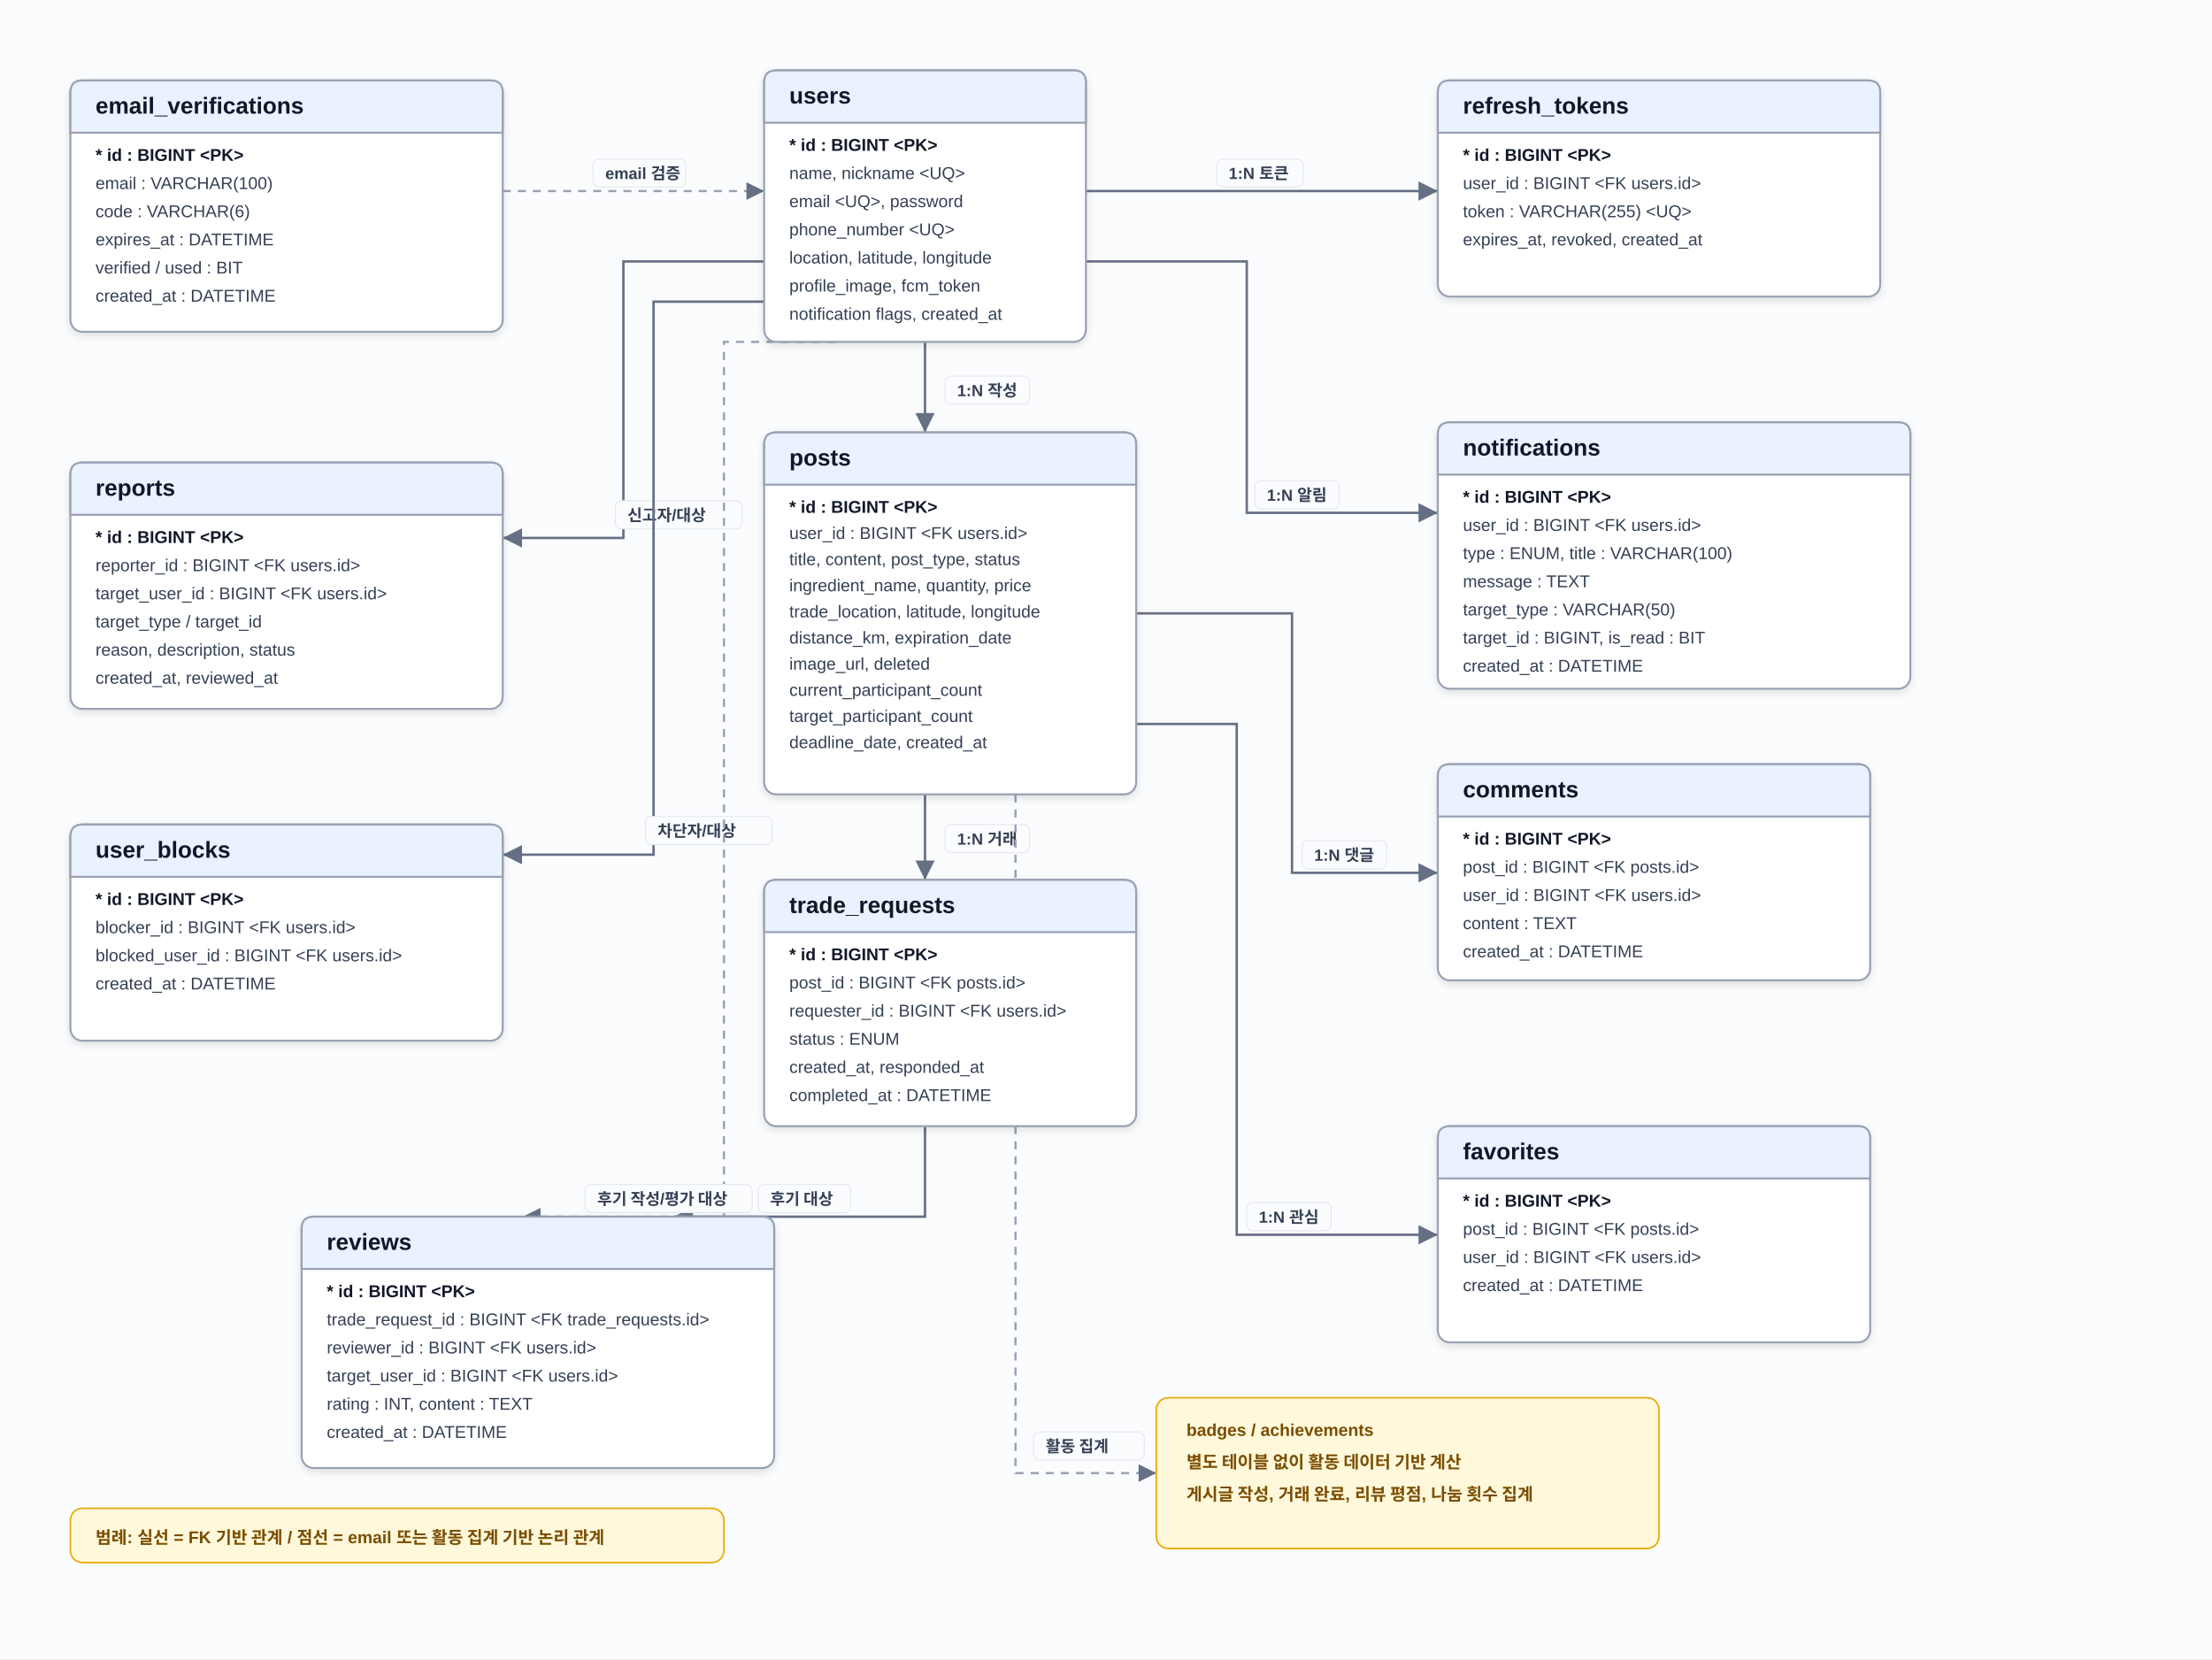
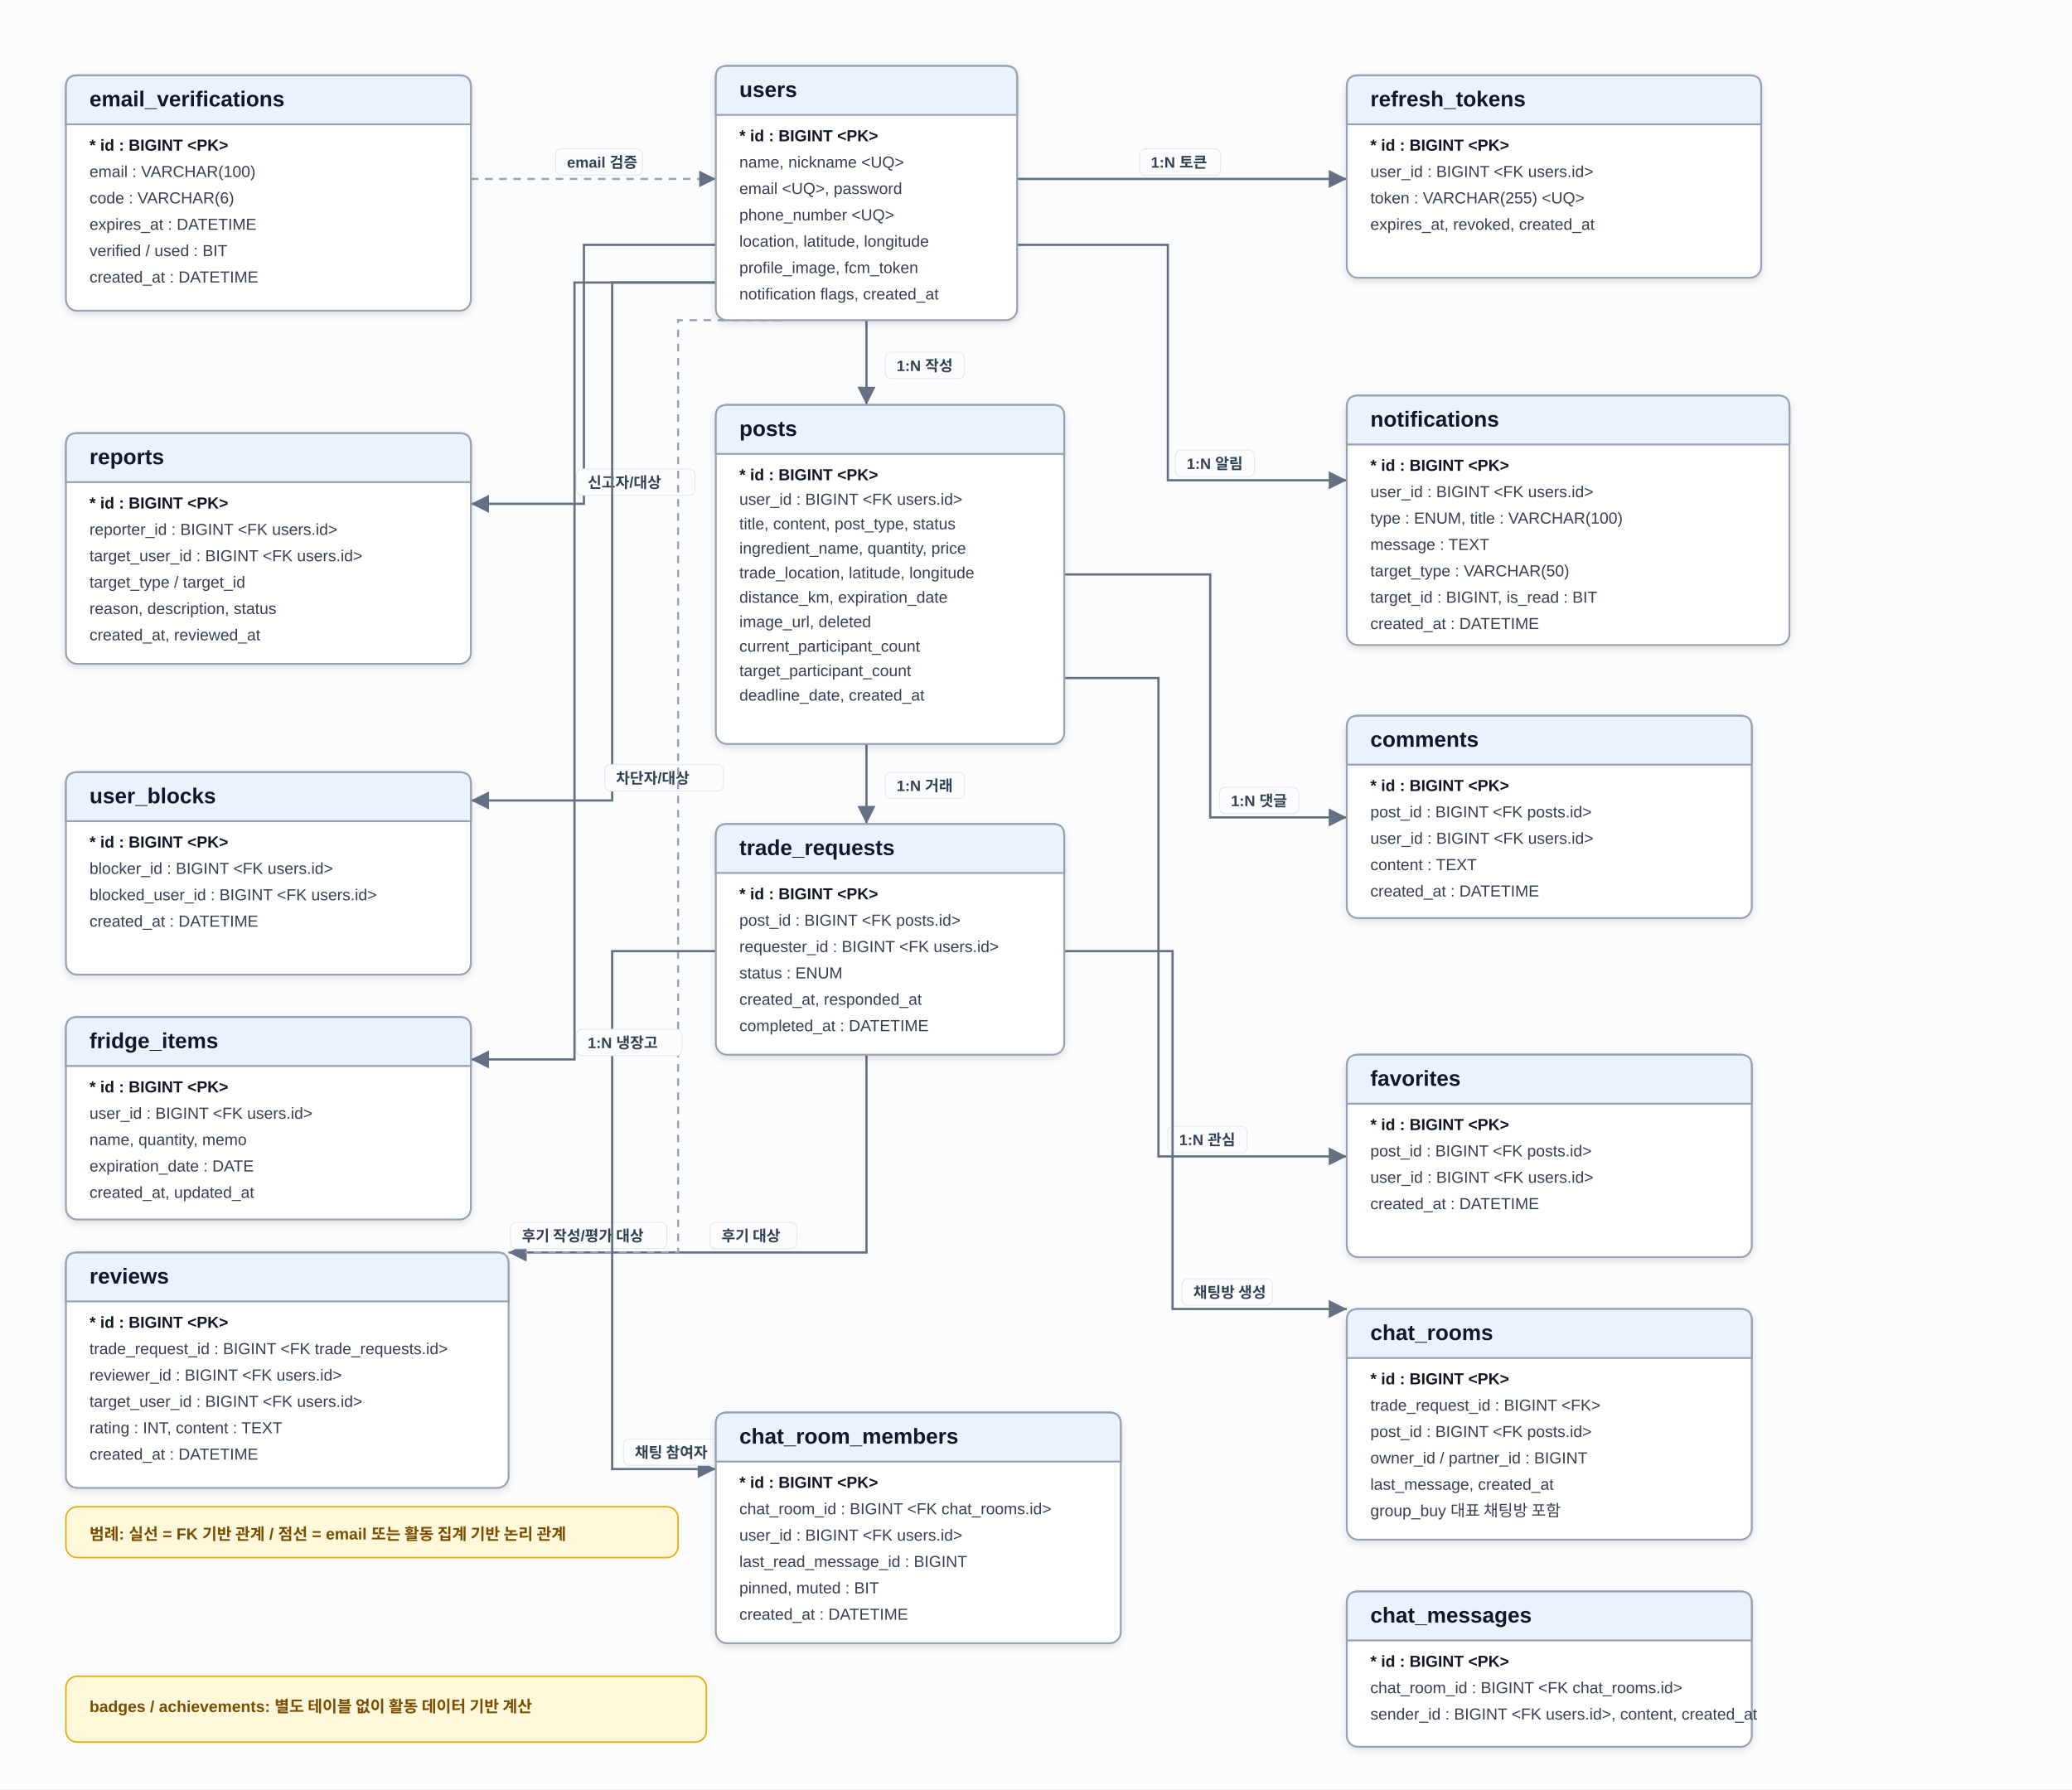
- <svg xmlns="http://www.w3.org/2000/svg" width="2200" height="1650" viewBox="0 0 2200 1650">
+ <svg xmlns="http://www.w3.org/2000/svg" width="2200" height="1900" viewBox="0 0 2200 1900">
  <defs>
    <marker id="arrow" markerWidth="12" markerHeight="12" refX="10" refY="6" orient="auto" markerUnits="strokeWidth">
      <path d="M2,2 L10,6 L2,10 Z" fill="#667085" />
    </marker>
    <filter id="shadow" x="-8%" y="-8%" width="116%" height="125%">
      <feDropShadow dx="0" dy="3" stdDeviation="4" flood-color="#000" flood-opacity="0.12" />
    </filter>
    <style>
      .bg { fill: #fbfcfe; }
      .line { stroke: #667085; stroke-width: 2.4; fill: none; marker-end: url(#arrow); }
      .dash { stroke: #98a2b3; stroke-width: 2.2; fill: none; stroke-dasharray: 8 7; marker-end: url(#arrow); }
      .labelBg { fill: #fbfcfe; stroke: #e4e7ec; stroke-width: 1; rx: 6; }
      .label { font: 800 16px 'Segoe UI', 'Malgun Gothic', Arial, sans-serif; fill: #344054; }
      .entity { fill: #ffffff; stroke: #98a2b3; stroke-width: 2; rx: 12; filter: url(#shadow); }
      .headBox { fill: #eaf1ff; stroke: #98a2b3; stroke-width: 2; rx: 12; }
      .headText { font: 800 23px 'Segoe UI', 'Malgun Gothic', Arial, sans-serif; fill: #101828; }
      .field { font: 500 17px 'Segoe UI', 'Malgun Gothic', Arial, sans-serif; fill: #344054; }
      .pk { font: 800 17px 'Segoe UI', 'Malgun Gothic', Arial, sans-serif; fill: #101828; }
      .note { fill: #fff8db; stroke: #eaaa08; stroke-width: 1.6; rx: 12; }
      .noteText { font: 600 17px 'Segoe UI', 'Malgun Gothic', Arial, sans-serif; fill: #7a4d00; }
      .legend { font: 500 17px 'Segoe UI', 'Malgun Gothic', Arial, sans-serif; fill: #475467; }
    </style>
  </defs>
-   <rect class="bg" width="2200" height="1650" />
+   <rect class="bg" width="2200" height="1900" />
  <path d="M500 190 H760" class="dash" />
  <rect x="590" y="158" width="92" height="28" class="labelBg" />
  <text x="602" y="178" class="label">email 검증</text>
  <path d="M1080 190 H1430" class="line" />
  <rect x="1210" y="158" width="86" height="28" class="labelBg" />
  <text x="1222" y="178" class="label">1:N 토큰</text>
  <path d="M920 340 V430" class="line" />
  <rect x="940" y="374" width="84" height="28" class="labelBg" />
  <text x="952" y="394" class="label">1:N 작성</text>
  <path d="M1080 260 H1240 V510 H1430" class="line" />
  <rect x="1248" y="478" width="84" height="28" class="labelBg" />
  <text x="1260" y="498" class="label">1:N 알림</text>
  <path d="M760 260 H620 V535 H500" class="line" />
  <rect x="612" y="498" width="126" height="28" class="labelBg" />
  <text x="624" y="518" class="label">신고자/대상</text>
  <path d="M760 300 H650 V850 H500" class="line" />
  <rect x="642" y="812" width="126" height="28" class="labelBg" />
  <text x="654" y="832" class="label">차단자/대상</text>
  <path d="M920 790 V875" class="line" />
  <rect x="940" y="820" width="84" height="28" class="labelBg" />
  <text x="952" y="840" class="label">1:N 거래</text>
  <path d="M1130 610 H1285 V868 H1430" class="line" />
  <rect x="1295" y="836" width="84" height="28" class="labelBg" />
  <text x="1307" y="856" class="label">1:N 댓글</text>
  <path d="M1130 720 H1230 V1228 H1430" class="line" />
  <rect x="1240" y="1196" width="84" height="28" class="labelBg" />
  <text x="1252" y="1216" class="label">1:N 관심</text>
-   <path d="M920 1110 V1210 H670" class="line" />
-   <rect x="754" y="1178" width="92" height="28" class="labelBg" />
-   <text x="766" y="1198" class="label">후기 대상</text>
-   <path d="M830 340 H720 V1210 H520" class="dash" />
-   <rect x="582" y="1178" width="166" height="28" class="labelBg" />
-   <text x="594" y="1198" class="label">후기 작성/평가 대상</text>
-   <path d="M1010 790 V1465 H1150" class="dash" />
-   <rect x="1028" y="1424" width="110" height="28" class="labelBg" />
-   <text x="1040" y="1444" class="label">활동 집계</text>
+   <path d="M920 1110 V1330 H540" class="line" />
+   <rect x="754" y="1298" width="92" height="28" class="labelBg" />
+   <text x="766" y="1318" class="label">후기 대상</text>
+   <path d="M830 340 H720 V1330 H540" class="dash" />
+   <rect x="542" y="1298" width="166" height="28" class="labelBg" />
+   <text x="554" y="1318" class="label">후기 작성/평가 대상</text>
+   <path d="M1130 1010 H1245 V1390 H1430" class="line" />
+   <rect x="1255" y="1358" width="96" height="28" class="labelBg" />
+   <text x="1267" y="1378" class="label">채팅방 생성</text>
+   <path d="M760 1010 H650 V1560 H760" class="line" />
+   <rect x="662" y="1528" width="112" height="28" class="labelBg" />
+   <text x="674" y="1548" class="label">채팅 참여자</text>
+   <path d="M1740 1505 V1625 H1430" class="line" />
+   <rect x="1544" y="1593" width="112" height="28" class="labelBg" />
+   <text x="1556" y="1613" class="label">1:N 메시지</text>
+   <path d="M760 300 H610 V1125 H500" class="line" />
+   <rect x="612" y="1093" width="112" height="28" class="labelBg" />
+   <text x="624" y="1113" class="label">1:N 냉장고</text>
  <rect x="70" y="80" width="430" height="250" class="entity" />
  <path d="M70 92 Q70 80 82 80 H488 Q500 80 500 92 V132 H70 Z" class="headBox" />
  <text x="95" y="113" class="headText">email_verifications</text>
  <text x="95" y="160" class="pk">* id : BIGINT &lt;PK&gt;</text>
  <text x="95" y="188" class="field">email : VARCHAR(100)</text>
  <text x="95" y="216" class="field">code : VARCHAR(6)</text>
  <text x="95" y="244" class="field">expires_at : DATETIME</text>
  <text x="95" y="272" class="field">verified / used : BIT</text>
  <text x="95" y="300" class="field">created_at : DATETIME</text>
  <rect x="760" y="70" width="320" height="270" class="entity" />
  <path d="M760 82 Q760 70 772 70 H1068 Q1080 70 1080 82 V122 H760 Z" class="headBox" />
  <text x="785" y="103" class="headText">users</text>
  <text x="785" y="150" class="pk">* id : BIGINT &lt;PK&gt;</text>
  <text x="785" y="178" class="field">name, nickname &lt;UQ&gt;</text>
  <text x="785" y="206" class="field">email &lt;UQ&gt;, password</text>
  <text x="785" y="234" class="field">phone_number &lt;UQ&gt;</text>
  <text x="785" y="262" class="field">location, latitude, longitude</text>
  <text x="785" y="290" class="field">profile_image, fcm_token</text>
  <text x="785" y="318" class="field">notification flags, created_at</text>
  <rect x="1430" y="80" width="440" height="215" class="entity" />
  <path d="M1430 92 Q1430 80 1442 80 H1858 Q1870 80 1870 92 V132 H1430 Z" class="headBox" />
  <text x="1455" y="113" class="headText">refresh_tokens</text>
  <text x="1455" y="160" class="pk">* id : BIGINT &lt;PK&gt;</text>
  <text x="1455" y="188" class="field">user_id : BIGINT &lt;FK users.id&gt;</text>
  <text x="1455" y="216" class="field">token : VARCHAR(255) &lt;UQ&gt;</text>
  <text x="1455" y="244" class="field">expires_at, revoked, created_at</text>
  <rect x="70" y="460" width="430" height="245" class="entity" />
  <path d="M70 472 Q70 460 82 460 H488 Q500 460 500 472 V512 H70 Z" class="headBox" />
  <text x="95" y="493" class="headText">reports</text>
  <text x="95" y="540" class="pk">* id : BIGINT &lt;PK&gt;</text>
  <text x="95" y="568" class="field">reporter_id : BIGINT &lt;FK users.id&gt;</text>
  <text x="95" y="596" class="field">target_user_id : BIGINT &lt;FK users.id&gt;</text>
  <text x="95" y="624" class="field">target_type / target_id</text>
  <text x="95" y="652" class="field">reason, description, status</text>
  <text x="95" y="680" class="field">created_at, reviewed_at</text>
  <rect x="760" y="430" width="370" height="360" class="entity" />
  <path d="M760 442 Q760 430 772 430 H1118 Q1130 430 1130 442 V482 H760 Z" class="headBox" />
  <text x="785" y="463" class="headText">posts</text>
  <text x="785" y="510" class="pk">* id : BIGINT &lt;PK&gt;</text>
  <text x="785" y="536" class="field">user_id : BIGINT &lt;FK users.id&gt;</text>
  <text x="785" y="562" class="field">title, content, post_type, status</text>
  <text x="785" y="588" class="field">ingredient_name, quantity, price</text>
  <text x="785" y="614" class="field">trade_location, latitude, longitude</text>
  <text x="785" y="640" class="field">distance_km, expiration_date</text>
  <text x="785" y="666" class="field">image_url, deleted</text>
  <text x="785" y="692" class="field">current_participant_count</text>
  <text x="785" y="718" class="field">target_participant_count</text>
  <text x="785" y="744" class="field">deadline_date, created_at</text>
  <rect x="1430" y="420" width="470" height="265" class="entity" />
  <path d="M1430 432 Q1430 420 1442 420 H1888 Q1900 420 1900 432 V472 H1430 Z" class="headBox" />
  <text x="1455" y="453" class="headText">notifications</text>
  <text x="1455" y="500" class="pk">* id : BIGINT &lt;PK&gt;</text>
  <text x="1455" y="528" class="field">user_id : BIGINT &lt;FK users.id&gt;</text>
  <text x="1455" y="556" class="field">type : ENUM, title : VARCHAR(100)</text>
  <text x="1455" y="584" class="field">message : TEXT</text>
  <text x="1455" y="612" class="field">target_type : VARCHAR(50)</text>
  <text x="1455" y="640" class="field">target_id : BIGINT, is_read : BIT</text>
  <text x="1455" y="668" class="field">created_at : DATETIME</text>
  <rect x="70" y="820" width="430" height="215" class="entity" />
  <path d="M70 832 Q70 820 82 820 H488 Q500 820 500 832 V872 H70 Z" class="headBox" />
  <text x="95" y="853" class="headText">user_blocks</text>
  <text x="95" y="900" class="pk">* id : BIGINT &lt;PK&gt;</text>
  <text x="95" y="928" class="field">blocker_id : BIGINT &lt;FK users.id&gt;</text>
  <text x="95" y="956" class="field">blocked_user_id : BIGINT &lt;FK users.id&gt;</text>
  <text x="95" y="984" class="field">created_at : DATETIME</text>
+   <rect x="70" y="1080" width="430" height="215" class="entity" />
+   <path d="M70 1092 Q70 1080 82 1080 H488 Q500 1080 500 1092 V1132 H70 Z" class="headBox" />
+   <text x="95" y="1113" class="headText">fridge_items</text>
+   <text x="95" y="1160" class="pk">* id : BIGINT &lt;PK&gt;</text>
+   <text x="95" y="1188" class="field">user_id : BIGINT &lt;FK users.id&gt;</text>
+   <text x="95" y="1216" class="field">name, quantity, memo</text>
+   <text x="95" y="1244" class="field">expiration_date : DATE</text>
+   <text x="95" y="1272" class="field">created_at, updated_at</text>
  <rect x="760" y="875" width="370" height="245" class="entity" />
  <path d="M760 887 Q760 875 772 875 H1118 Q1130 875 1130 887 V927 H760 Z" class="headBox" />
  <text x="785" y="908" class="headText">trade_requests</text>
  <text x="785" y="955" class="pk">* id : BIGINT &lt;PK&gt;</text>
  <text x="785" y="983" class="field">post_id : BIGINT &lt;FK posts.id&gt;</text>
  <text x="785" y="1011" class="field">requester_id : BIGINT &lt;FK users.id&gt;</text>
  <text x="785" y="1039" class="field">status : ENUM</text>
  <text x="785" y="1067" class="field">created_at, responded_at</text>
  <text x="785" y="1095" class="field">completed_at : DATETIME</text>
  <rect x="1430" y="760" width="430" height="215" class="entity" />
  <path d="M1430 772 Q1430 760 1442 760 H1848 Q1860 760 1860 772 V812 H1430 Z" class="headBox" />
  <text x="1455" y="793" class="headText">comments</text>
  <text x="1455" y="840" class="pk">* id : BIGINT &lt;PK&gt;</text>
  <text x="1455" y="868" class="field">post_id : BIGINT &lt;FK posts.id&gt;</text>
  <text x="1455" y="896" class="field">user_id : BIGINT &lt;FK users.id&gt;</text>
  <text x="1455" y="924" class="field">content : TEXT</text>
  <text x="1455" y="952" class="field">created_at : DATETIME</text>
  <rect x="1430" y="1120" width="430" height="215" class="entity" />
  <path d="M1430 1132 Q1430 1120 1442 1120 H1848 Q1860 1120 1860 1132 V1172 H1430 Z" class="headBox" />
  <text x="1455" y="1153" class="headText">favorites</text>
  <text x="1455" y="1200" class="pk">* id : BIGINT &lt;PK&gt;</text>
  <text x="1455" y="1228" class="field">post_id : BIGINT &lt;FK posts.id&gt;</text>
  <text x="1455" y="1256" class="field">user_id : BIGINT &lt;FK users.id&gt;</text>
  <text x="1455" y="1284" class="field">created_at : DATETIME</text>
-   <rect x="300" y="1210" width="470" height="250" class="entity" />
-   <path d="M300 1222 Q300 1210 312 1210 H758 Q770 1210 770 1222 V1262 H300 Z" class="headBox" />
-   <text x="325" y="1243" class="headText">reviews</text>
-   <text x="325" y="1290" class="pk">* id : BIGINT &lt;PK&gt;</text>
-   <text x="325" y="1318" class="field">trade_request_id : BIGINT &lt;FK trade_requests.id&gt;</text>
-   <text x="325" y="1346" class="field">reviewer_id : BIGINT &lt;FK users.id&gt;</text>
-   <text x="325" y="1374" class="field">target_user_id : BIGINT &lt;FK users.id&gt;</text>
-   <text x="325" y="1402" class="field">rating : INT, content : TEXT</text>
-   <text x="325" y="1430" class="field">created_at : DATETIME</text>
-   <rect x="1150" y="1390" width="500" height="150" class="note" />
-   <text x="1180" y="1428" class="noteText">badges / achievements</text>
-   <text x="1180" y="1460" class="noteText">별도 테이블 없이 활동 데이터 기반 계산</text>
-   <text x="1180" y="1492" class="noteText">게시글 작성, 거래 완료, 리뷰 평점, 나눔 횟수 집계</text>
-   <rect x="70" y="1500" width="650" height="54" class="note" />
-   <text x="95" y="1535" class="noteText">범례: 실선 = FK 기반 관계 / 점선 = email 또는 활동 집계 기반 논리 관계</text>
+   <rect x="70" y="1330" width="470" height="250" class="entity" />
+   <path d="M70 1342 Q70 1330 82 1330 H528 Q540 1330 540 1342 V1382 H70 Z" class="headBox" />
+   <text x="95" y="1363" class="headText">reviews</text>
+   <text x="95" y="1410" class="pk">* id : BIGINT &lt;PK&gt;</text>
+   <text x="95" y="1438" class="field">trade_request_id : BIGINT &lt;FK trade_requests.id&gt;</text>
+   <text x="95" y="1466" class="field">reviewer_id : BIGINT &lt;FK users.id&gt;</text>
+   <text x="95" y="1494" class="field">target_user_id : BIGINT &lt;FK users.id&gt;</text>
+   <text x="95" y="1522" class="field">rating : INT, content : TEXT</text>
+   <text x="95" y="1550" class="field">created_at : DATETIME</text>
+   <rect x="760" y="1500" width="430" height="245" class="entity" />
+   <path d="M760 1512 Q760 1500 772 1500 H1178 Q1190 1500 1190 1512 V1552 H760 Z" class="headBox" />
+   <text x="785" y="1533" class="headText">chat_room_members</text>
+   <text x="785" y="1580" class="pk">* id : BIGINT &lt;PK&gt;</text>
+   <text x="785" y="1608" class="field">chat_room_id : BIGINT &lt;FK chat_rooms.id&gt;</text>
+   <text x="785" y="1636" class="field">user_id : BIGINT &lt;FK users.id&gt;</text>
+   <text x="785" y="1664" class="field">last_read_message_id : BIGINT</text>
+   <text x="785" y="1692" class="field">pinned, muted : BIT</text>
+   <text x="785" y="1720" class="field">created_at : DATETIME</text>
+   <rect x="1430" y="1390" width="430" height="245" class="entity" />
+   <path d="M1430 1402 Q1430 1390 1442 1390 H1848 Q1860 1390 1860 1402 V1442 H1430 Z" class="headBox" />
+   <text x="1455" y="1423" class="headText">chat_rooms</text>
+   <text x="1455" y="1470" class="pk">* id : BIGINT &lt;PK&gt;</text>
+   <text x="1455" y="1498" class="field">trade_request_id : BIGINT &lt;FK&gt;</text>
+   <text x="1455" y="1526" class="field">post_id : BIGINT &lt;FK posts.id&gt;</text>
+   <text x="1455" y="1554" class="field">owner_id / partner_id : BIGINT</text>
+   <text x="1455" y="1582" class="field">last_message, created_at</text>
+   <text x="1455" y="1610" class="field">group_buy 대표 채팅방 포함</text>
+   <rect x="1430" y="1690" width="430" height="165" class="entity" />
+   <path d="M1430 1702 Q1430 1690 1442 1690 H1848 Q1860 1690 1860 1702 V1742 H1430 Z" class="headBox" />
+   <text x="1455" y="1723" class="headText">chat_messages</text>
+   <text x="1455" y="1770" class="pk">* id : BIGINT &lt;PK&gt;</text>
+   <text x="1455" y="1798" class="field">chat_room_id : BIGINT &lt;FK chat_rooms.id&gt;</text>
+   <text x="1455" y="1826" class="field">sender_id : BIGINT &lt;FK users.id&gt;, content, created_at</text>
+   <rect x="70" y="1780" width="680" height="70" class="note" />
+   <text x="95" y="1818" class="noteText">badges / achievements: 별도 테이블 없이 활동 데이터 기반 계산</text>
+   <rect x="70" y="1600" width="650" height="54" class="note" />
+   <text x="95" y="1635" class="noteText">범례: 실선 = FK 기반 관계 / 점선 = email 또는 활동 집계 기반 논리 관계</text>
</svg>
